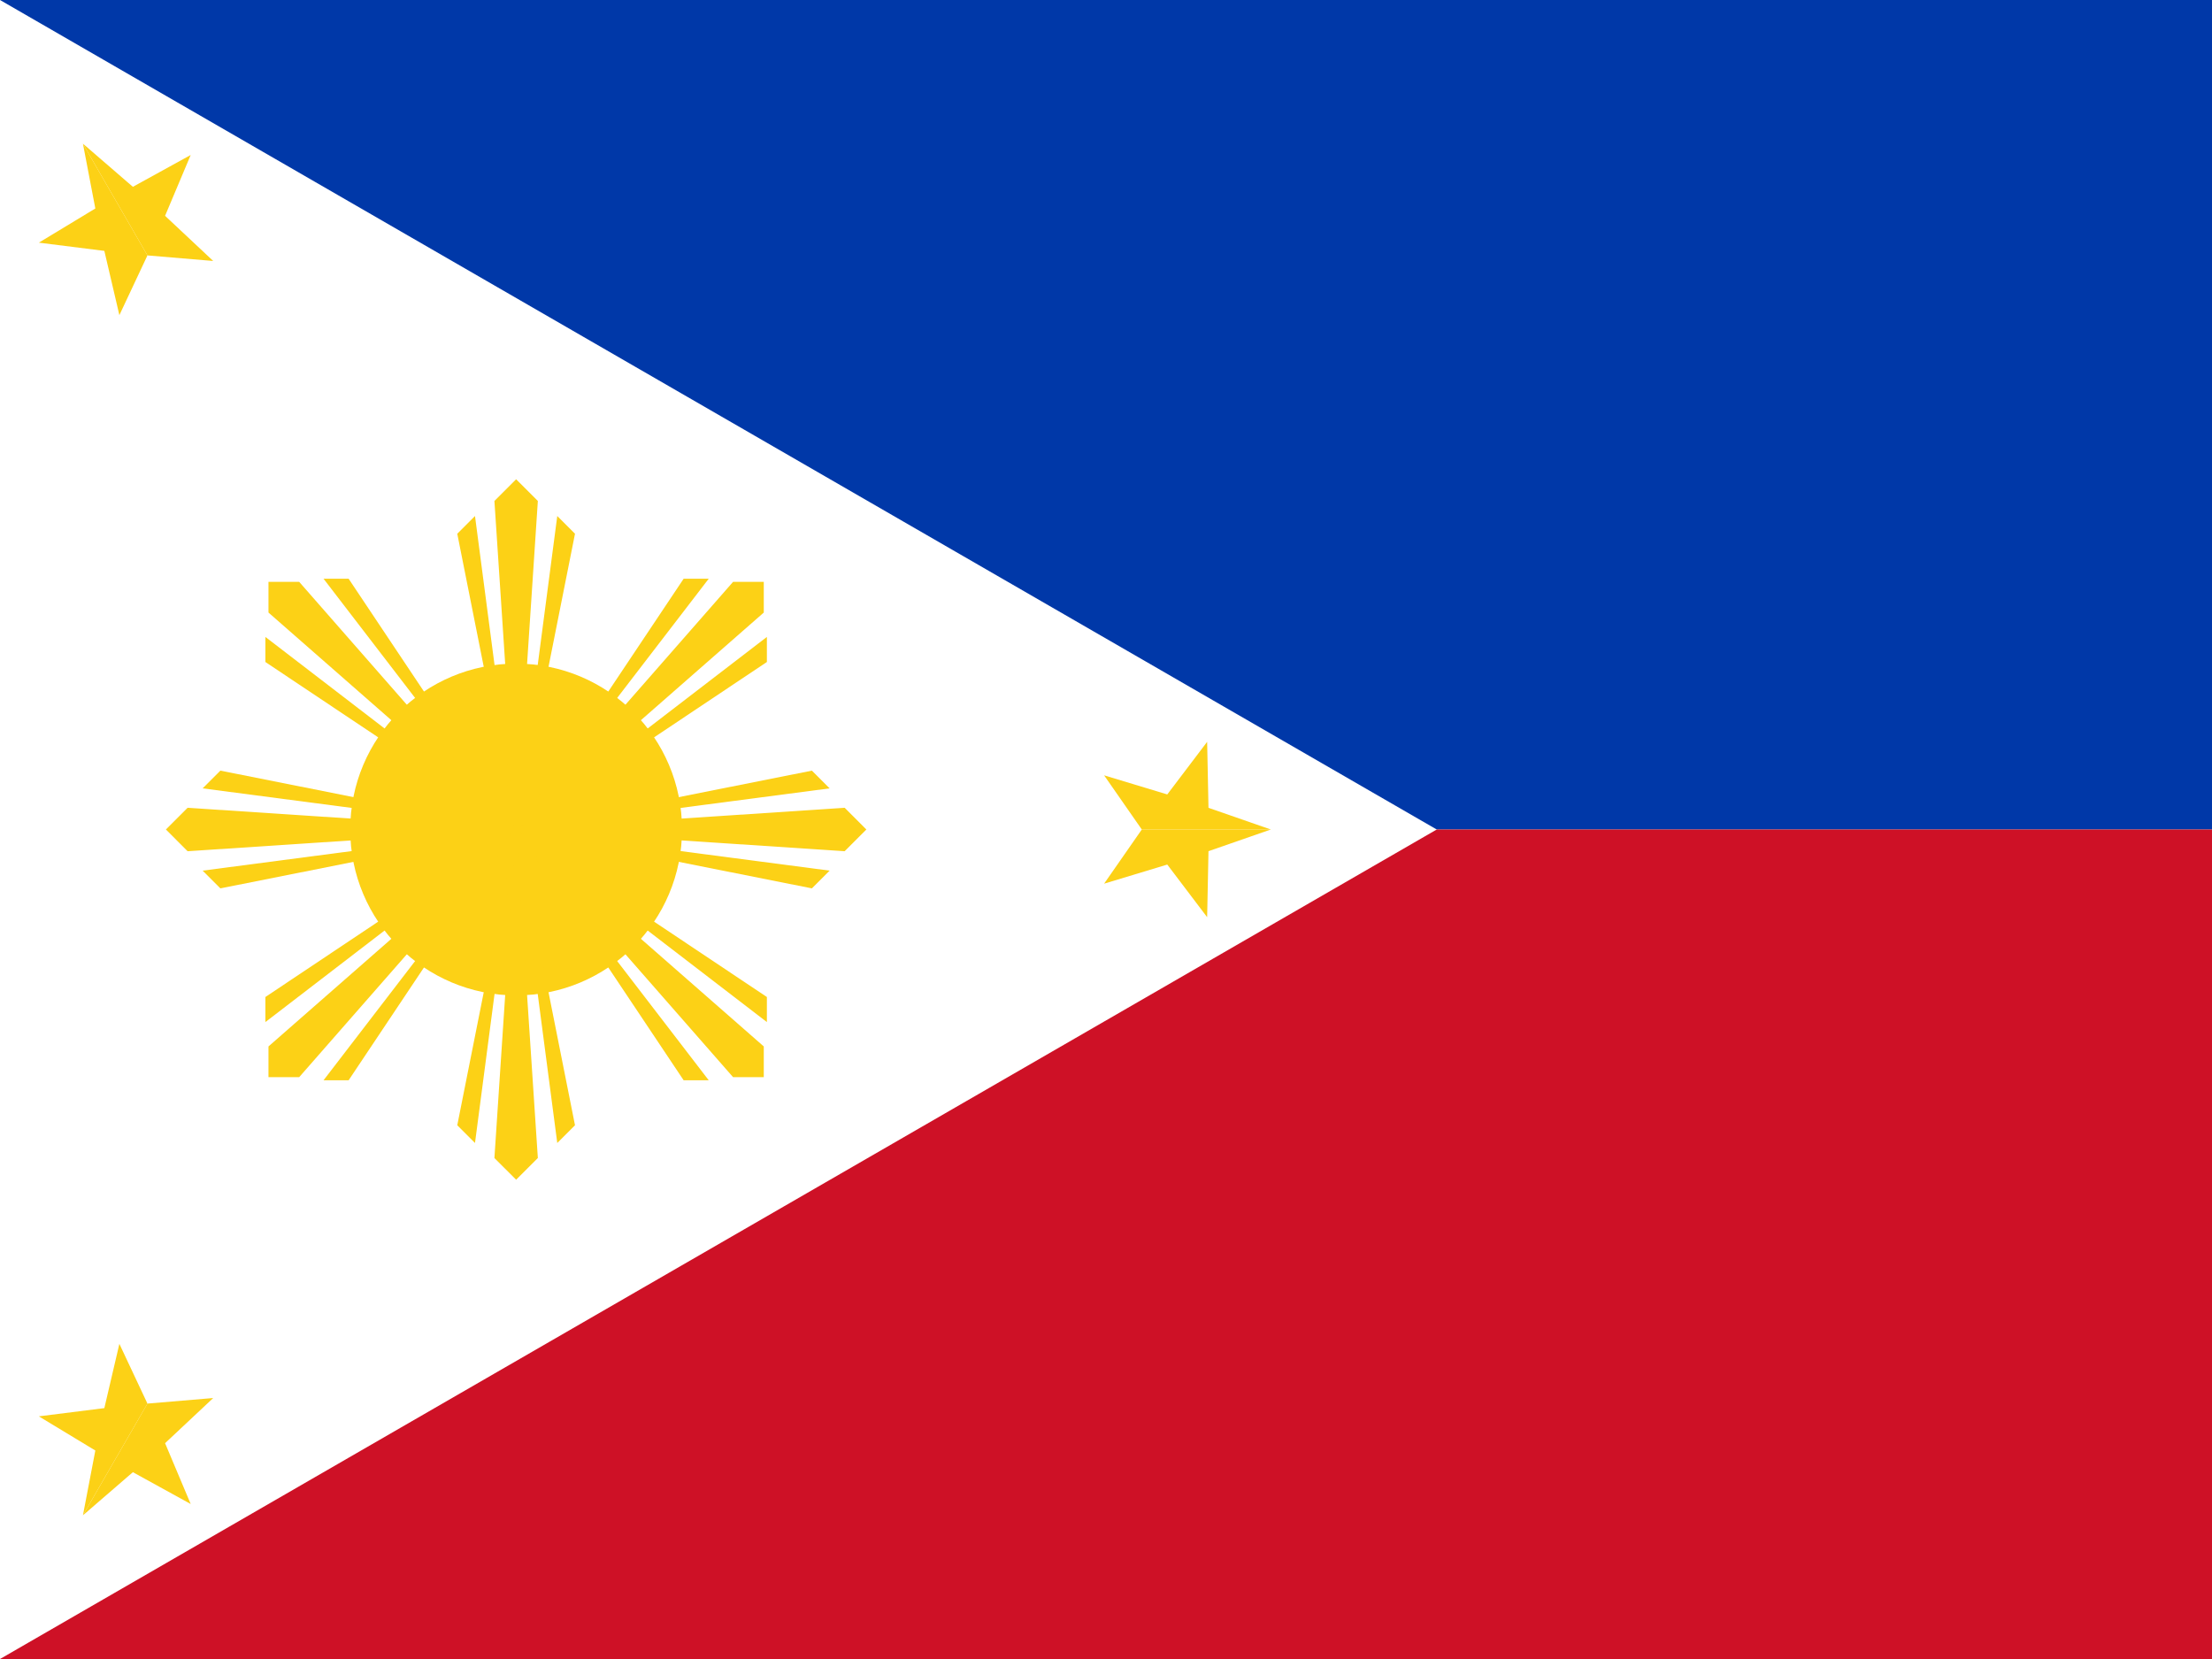
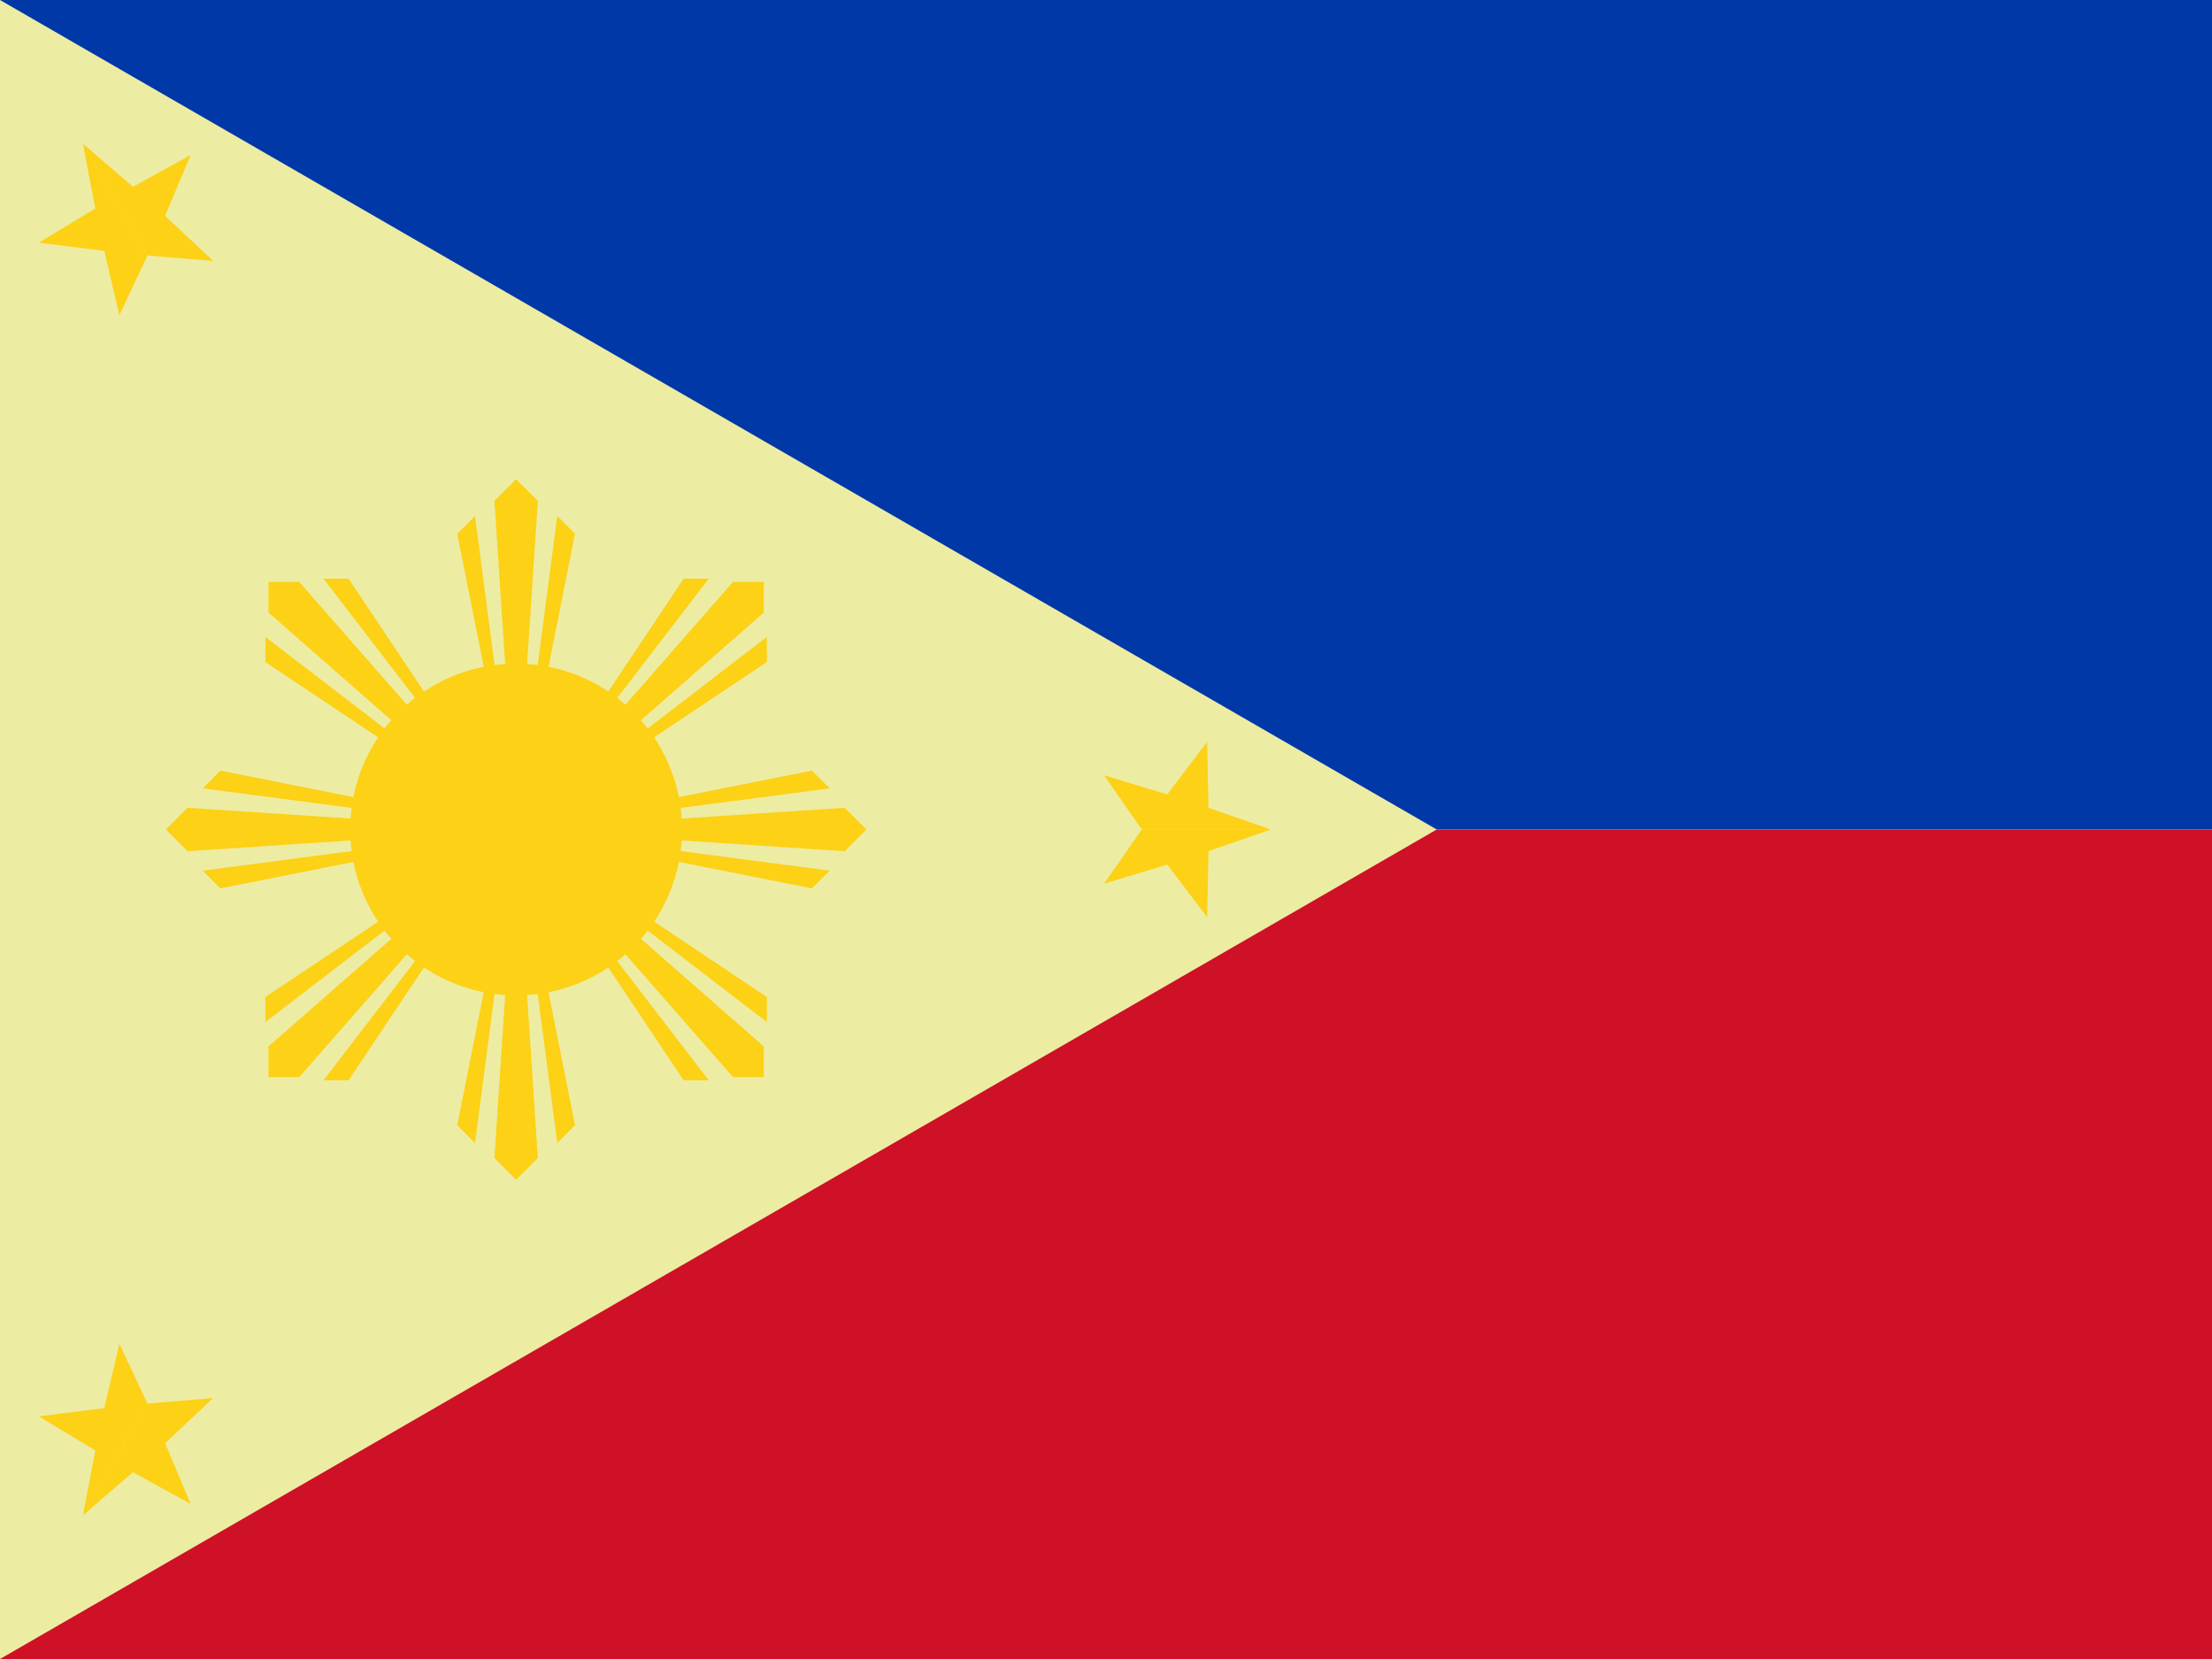
<svg xmlns="http://www.w3.org/2000/svg" xmlns:xlink="http://www.w3.org/1999/xlink" height="480" width="640" id="flag-icon-css-ph">
  <path fill="#0038a8" d="M0 0h640v240H0z" />
  <path fill="#ce1126" d="M0 240h640v240H0z" />
-   <path d="M415.692 240L0 480V0" fill="#fff" />
+   <path d="M415.692 240L0 480V0" fill="#edeca3" />
  <g transform="translate(149.333 240) scale(5.33333)" fill="#fcd116">
    <circle r="9" />
    <g id="d">
      <g id="c">
        <g id="b">
          <path d="M-1 0l.062.062L0 0l-.938-.062z" transform="scale(19)" />
          <path id="a" d="M-.884.116l.05.05L0 0z" transform="scale(19.2381)" />
          <use height="100%" width="100%" xlink:href="#a" transform="scale(1 -1)" />
        </g>
        <use height="100%" width="100%" xlink:href="#b" transform="rotate(45)" />
      </g>
      <use height="100%" width="100%" xlink:href="#c" transform="rotate(90)" />
    </g>
    <use height="100%" width="100%" xlink:href="#d" transform="scale(-1)" />
    <g transform="translate(-2.02)">
      <g id="f" transform="translate(37.962)">
        <path id="e" d="M5 0L1.618 1.176l-.073 3.58-2.163-2.854-3.427 1.037L-2 0z" />
        <use height="100%" width="100%" xlink:href="#e" transform="scale(1 -1)" />
      </g>
      <use height="100%" width="100%" xlink:href="#f" transform="rotate(120)" />
      <use height="100%" width="100%" xlink:href="#f" transform="rotate(-120)" />
    </g>
  </g>
</svg>
